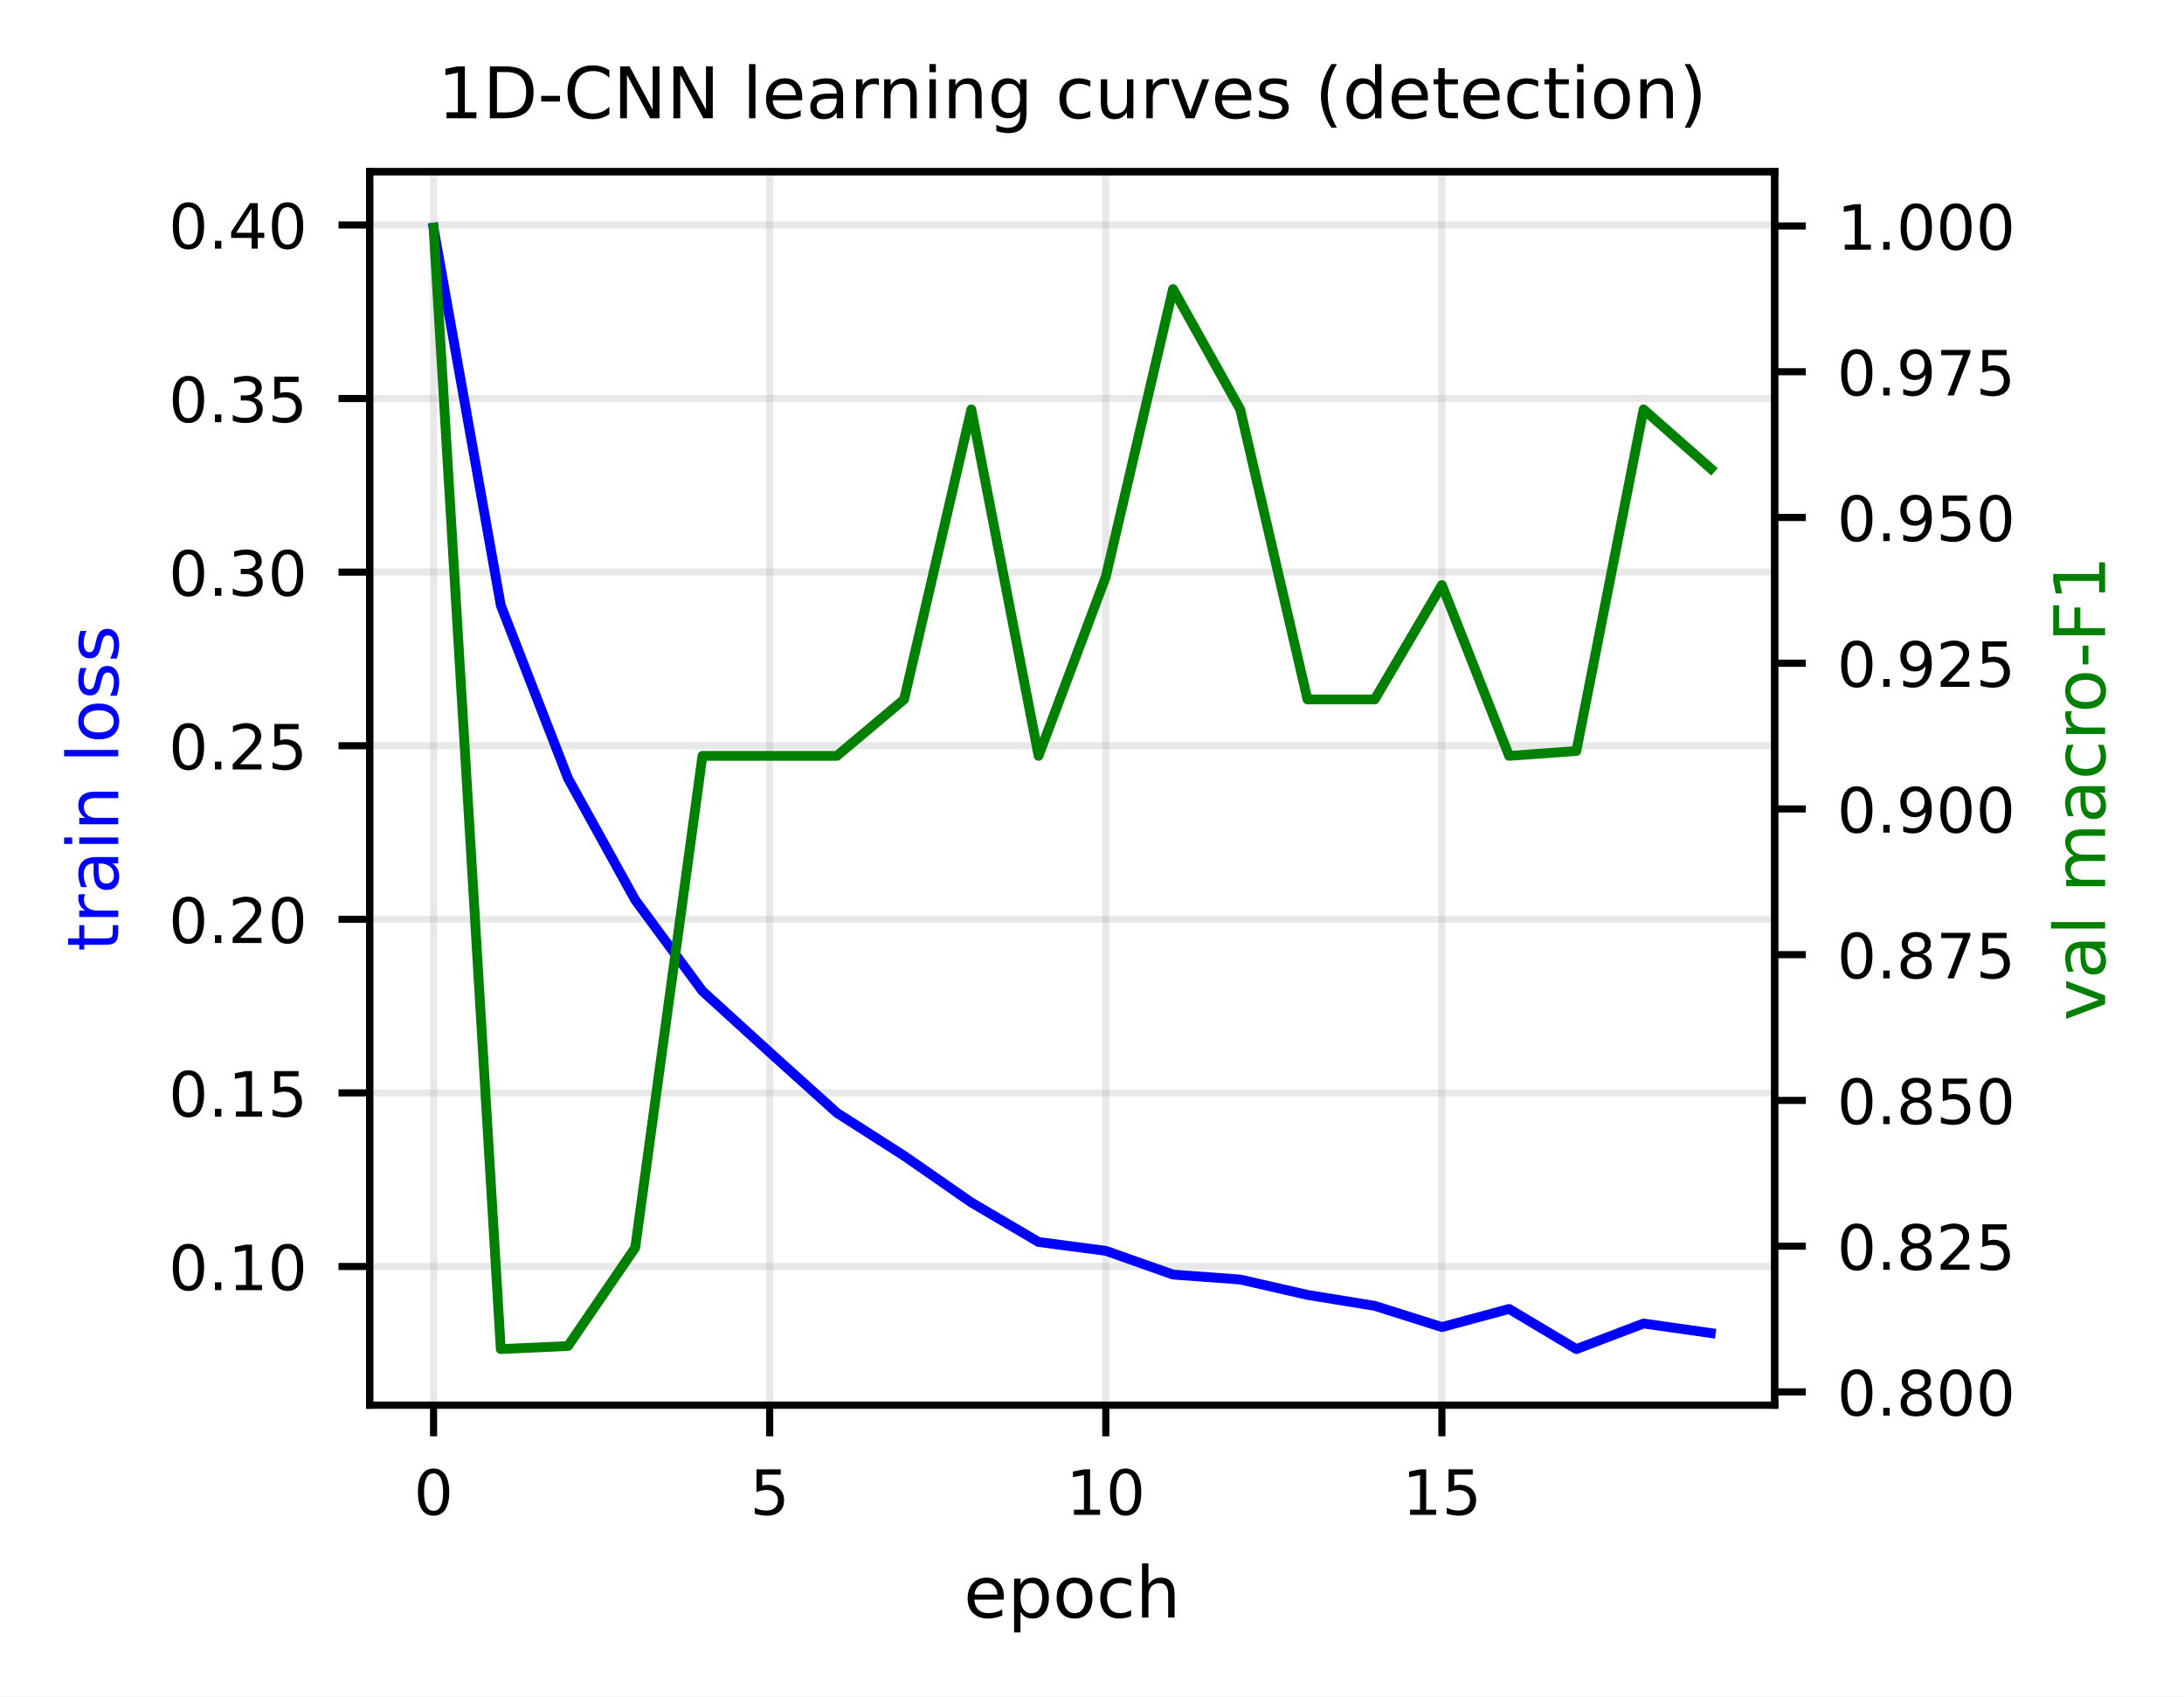
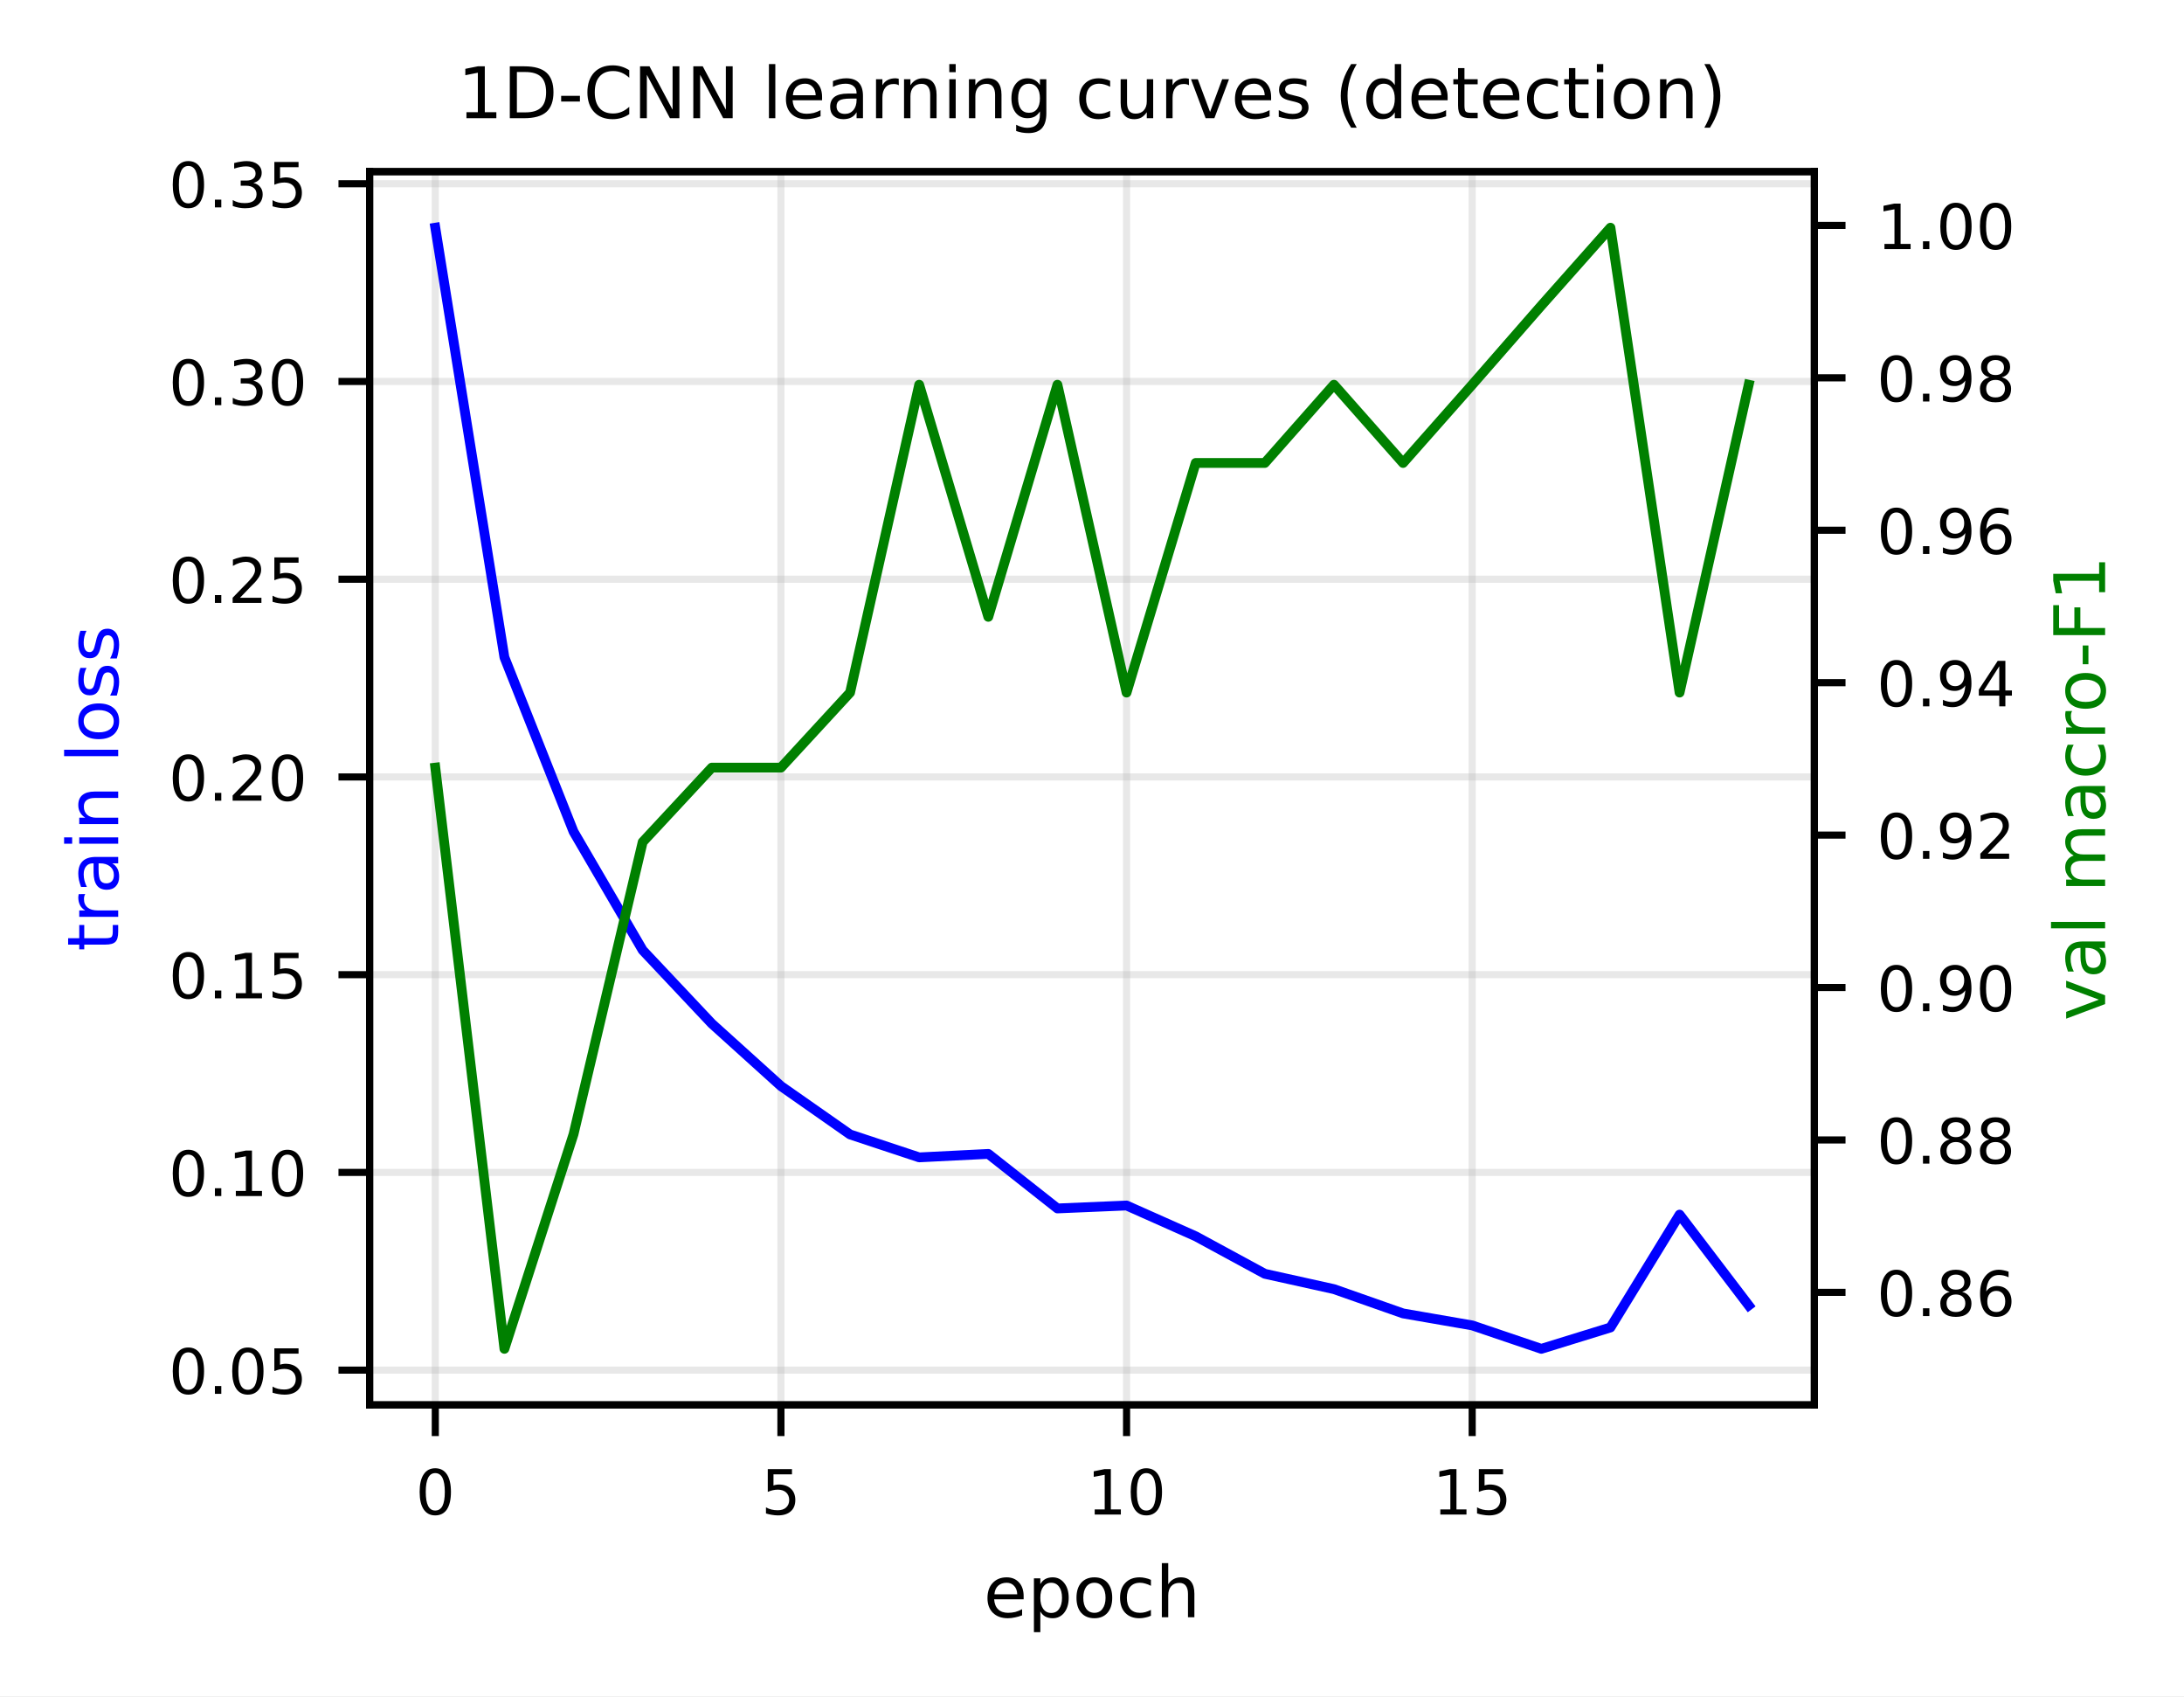
- <svg xmlns="http://www.w3.org/2000/svg" xmlns:xlink="http://www.w3.org/1999/xlink" width="245.331pt" height="190.516pt" viewBox="0 0 245.331 190.516" version="1.1">
+ <svg xmlns="http://www.w3.org/2000/svg" xmlns:xlink="http://www.w3.org/1999/xlink" width="245.377pt" height="190.516pt" viewBox="0 0 245.377 190.516" version="1.1">
  <defs>
    <style type="text/css">*{stroke-linejoin: round; stroke-linecap: butt}</style>
  </defs>
  <g id="figure_1">
    <g id="patch_1">
-       <path d="M 0 190.516  L 245.331 190.516  L 245.331 0  L 0 0  z " style="fill: #ffffff" />
+       <path d="M 0 190.516  L 245.377 190.516  L 245.377 0  L 0 0  z " style="fill: #ffffff" />
    </g>
    <g id="axes_1">
      <g id="patch_2">
-         <path d="M 41.528 157.799  L 199.348 157.799  L 199.348 19.279  L 41.528 19.279  z " style="fill: #ffffff" />
+         <path d="M 41.528 157.799  L 203.848 157.799  L 203.848 19.279  L 41.528 19.279  z " style="fill: #ffffff" />
      </g>
      <g id="matplotlib.axis_1">
        <g id="xtick_1">
          <g id="line2d_1">
-             <path d="M 48.702 157.799  L 48.702 19.279  " clip-path="url(#p01589405c0)" style="fill: none; stroke: #b0b0b0; stroke-opacity: 0.3; stroke-width: 0.8; stroke-linecap: square" />
+             <path d="M 48.907 157.799  L 48.907 19.279  " clip-path="url(#p3955c7c726)" style="fill: none; stroke: #b0b0b0; stroke-opacity: 0.3; stroke-width: 0.8; stroke-linecap: square" />
          </g>
          <g id="line2d_2">
            <defs>
-               <path id="m8bba4403ad" d="M 0 0  L 0 3.5  " style="stroke: #000000; stroke-width: 0.8" />
+               <path id="m761991e3eb" d="M 0 0  L 0 3.5  " style="stroke: #000000; stroke-width: 0.8" />
            </defs>
            <g>
-               <use xlink:href="#m8bba4403ad" x="48.702" y="157.799" style="stroke: #000000; stroke-width: 0.8" />
+               <use xlink:href="#m761991e3eb" x="48.907" y="157.799" style="stroke: #000000; stroke-width: 0.8" />
            </g>
          </g>
          <g id="text_1">
-             <text style="font-size: 7px; font-family: 'DejaVu Sans', 'Bitstream Vera Sans', 'Computer Modern Sans Serif', 'Lucida Grande', 'Verdana', 'Geneva', 'Lucid', 'Arial', 'Helvetica', 'Avant Garde', sans-serif; text-anchor: middle" x="48.702" y="170.118" transform="rotate(-0 48.70207 170.1177)">0</text>
+             <text style="font-size: 7px; font-family: 'DejaVu Sans', 'Bitstream Vera Sans', 'Computer Modern Sans Serif', 'Lucida Grande', 'Verdana', 'Geneva', 'Lucid', 'Arial', 'Helvetica', 'Avant Garde', sans-serif; text-anchor: middle" x="48.907" y="170.118" transform="rotate(-0 48.90662 170.1177)">0</text>
          </g>
        </g>
        <g id="xtick_2">
          <g id="line2d_3">
-             <path d="M 86.458 157.799  L 86.458 19.279  " clip-path="url(#p01589405c0)" style="fill: none; stroke: #b0b0b0; stroke-opacity: 0.3; stroke-width: 0.8; stroke-linecap: square" />
+             <path d="M 87.739 157.799  L 87.739 19.279  " clip-path="url(#p3955c7c726)" style="fill: none; stroke: #b0b0b0; stroke-opacity: 0.3; stroke-width: 0.8; stroke-linecap: square" />
          </g>
          <g id="line2d_4">
            <g>
-               <use xlink:href="#m8bba4403ad" x="86.458" y="157.799" style="stroke: #000000; stroke-width: 0.8" />
+               <use xlink:href="#m761991e3eb" x="87.739" y="157.799" style="stroke: #000000; stroke-width: 0.8" />
            </g>
          </g>
          <g id="text_2">
-             <text style="font-size: 7px; font-family: 'DejaVu Sans', 'Bitstream Vera Sans', 'Computer Modern Sans Serif', 'Lucida Grande', 'Verdana', 'Geneva', 'Lucid', 'Arial', 'Helvetica', 'Avant Garde', sans-serif; text-anchor: middle" x="86.458" y="170.118" transform="rotate(-0 86.45806 170.1177)">5</text>
+             <text style="font-size: 7px; font-family: 'DejaVu Sans', 'Bitstream Vera Sans', 'Computer Modern Sans Serif', 'Lucida Grande', 'Verdana', 'Geneva', 'Lucid', 'Arial', 'Helvetica', 'Avant Garde', sans-serif; text-anchor: middle" x="87.739" y="170.118" transform="rotate(-0 87.73915 170.1177)">5</text>
          </g>
        </g>
        <g id="xtick_3">
          <g id="line2d_5">
-             <path d="M 124.214 157.799  L 124.214 19.279  " clip-path="url(#p01589405c0)" style="fill: none; stroke: #b0b0b0; stroke-opacity: 0.3; stroke-width: 0.8; stroke-linecap: square" />
+             <path d="M 126.572 157.799  L 126.572 19.279  " clip-path="url(#p3955c7c726)" style="fill: none; stroke: #b0b0b0; stroke-opacity: 0.3; stroke-width: 0.8; stroke-linecap: square" />
          </g>
          <g id="line2d_6">
            <g>
-               <use xlink:href="#m8bba4403ad" x="124.214" y="157.799" style="stroke: #000000; stroke-width: 0.8" />
+               <use xlink:href="#m761991e3eb" x="126.572" y="157.799" style="stroke: #000000; stroke-width: 0.8" />
            </g>
          </g>
          <g id="text_3">
-             <text style="font-size: 7px; font-family: 'DejaVu Sans', 'Bitstream Vera Sans', 'Computer Modern Sans Serif', 'Lucida Grande', 'Verdana', 'Geneva', 'Lucid', 'Arial', 'Helvetica', 'Avant Garde', sans-serif; text-anchor: middle" x="124.214" y="170.118" transform="rotate(-0 124.214 170.1177)">10</text>
+             <text style="font-size: 7px; font-family: 'DejaVu Sans', 'Bitstream Vera Sans', 'Computer Modern Sans Serif', 'Lucida Grande', 'Verdana', 'Geneva', 'Lucid', 'Arial', 'Helvetica', 'Avant Garde', sans-serif; text-anchor: middle" x="126.572" y="170.118" transform="rotate(-0 126.5717 170.1177)">10</text>
          </g>
        </g>
        <g id="xtick_4">
          <g id="line2d_7">
-             <path d="M 161.97 157.799  L 161.97 19.279  " clip-path="url(#p01589405c0)" style="fill: none; stroke: #b0b0b0; stroke-opacity: 0.3; stroke-width: 0.8; stroke-linecap: square" />
+             <path d="M 165.404 157.799  L 165.404 19.279  " clip-path="url(#p3955c7c726)" style="fill: none; stroke: #b0b0b0; stroke-opacity: 0.3; stroke-width: 0.8; stroke-linecap: square" />
          </g>
          <g id="line2d_8">
            <g>
-               <use xlink:href="#m8bba4403ad" x="161.97" y="157.799" style="stroke: #000000; stroke-width: 0.8" />
+               <use xlink:href="#m761991e3eb" x="165.404" y="157.799" style="stroke: #000000; stroke-width: 0.8" />
            </g>
          </g>
          <g id="text_4">
-             <text style="font-size: 7px; font-family: 'DejaVu Sans', 'Bitstream Vera Sans', 'Computer Modern Sans Serif', 'Lucida Grande', 'Verdana', 'Geneva', 'Lucid', 'Arial', 'Helvetica', 'Avant Garde', sans-serif; text-anchor: middle" x="161.97" y="170.118" transform="rotate(-0 161.97 170.1177)">15</text>
+             <text style="font-size: 7px; font-family: 'DejaVu Sans', 'Bitstream Vera Sans', 'Computer Modern Sans Serif', 'Lucida Grande', 'Verdana', 'Geneva', 'Lucid', 'Arial', 'Helvetica', 'Avant Garde', sans-serif; text-anchor: middle" x="165.404" y="170.118" transform="rotate(-0 165.4042 170.1177)">15</text>
          </g>
        </g>
        <g id="text_5">
-           <text style="font-size: 8px; font-family: 'DejaVu Sans', 'Bitstream Vera Sans', 'Computer Modern Sans Serif', 'Lucida Grande', 'Verdana', 'Geneva', 'Lucid', 'Arial', 'Helvetica', 'Avant Garde', sans-serif; text-anchor: middle" x="120.438" y="181.652" transform="rotate(-0 120.4384 181.6522)">epoch</text>
+           <text style="font-size: 8px; font-family: 'DejaVu Sans', 'Bitstream Vera Sans', 'Computer Modern Sans Serif', 'Lucida Grande', 'Verdana', 'Geneva', 'Lucid', 'Arial', 'Helvetica', 'Avant Garde', sans-serif; text-anchor: middle" x="122.688" y="181.652" transform="rotate(-0 122.6884 181.6522)">epoch</text>
        </g>
      </g>
      <g id="matplotlib.axis_2">
        <g id="ytick_1">
          <g id="line2d_9">
-             <path d="M 41.528 142.224  L 199.348 142.224  " clip-path="url(#p01589405c0)" style="fill: none; stroke: #b0b0b0; stroke-opacity: 0.3; stroke-width: 0.8; stroke-linecap: square" />
+             <path d="M 41.528 153.896  L 203.848 153.896  " clip-path="url(#p3955c7c726)" style="fill: none; stroke: #b0b0b0; stroke-opacity: 0.3; stroke-width: 0.8; stroke-linecap: square" />
          </g>
          <g id="line2d_10">
            <defs>
-               <path id="m80c31f1dca" d="M 0 0  L -3.5 0  " style="stroke: #000000; stroke-width: 0.8" />
+               <path id="m0b3f8f2f5c" d="M 0 0  L -3.5 0  " style="stroke: #000000; stroke-width: 0.8" />
            </defs>
            <g>
-               <use xlink:href="#m80c31f1dca" x="41.528" y="142.224" style="stroke: #000000; stroke-width: 0.8" />
+               <use xlink:href="#m0b3f8f2f5c" x="41.528" y="153.896" style="stroke: #000000; stroke-width: 0.8" />
            </g>
          </g>
          <g id="text_6">
-             <text style="font-size: 7px; font-family: 'DejaVu Sans', 'Bitstream Vera Sans', 'Computer Modern Sans Serif', 'Lucida Grande', 'Verdana', 'Geneva', 'Lucid', 'Arial', 'Helvetica', 'Avant Garde', sans-serif; text-anchor: end" x="34.528" y="144.884" transform="rotate(-0 34.52844 144.8837)">0.10</text>
+             <text style="font-size: 7px; font-family: 'DejaVu Sans', 'Bitstream Vera Sans', 'Computer Modern Sans Serif', 'Lucida Grande', 'Verdana', 'Geneva', 'Lucid', 'Arial', 'Helvetica', 'Avant Garde', sans-serif; text-anchor: end" x="34.528" y="156.555" transform="rotate(-0 34.52844 156.5554)">0.05</text>
          </g>
        </g>
        <g id="ytick_2">
          <g id="line2d_11">
-             <path d="M 41.528 122.731  L 199.348 122.731  " clip-path="url(#p01589405c0)" style="fill: none; stroke: #b0b0b0; stroke-opacity: 0.3; stroke-width: 0.8; stroke-linecap: square" />
+             <path d="M 41.528 131.686  L 203.848 131.686  " clip-path="url(#p3955c7c726)" style="fill: none; stroke: #b0b0b0; stroke-opacity: 0.3; stroke-width: 0.8; stroke-linecap: square" />
          </g>
          <g id="line2d_12">
            <g>
-               <use xlink:href="#m80c31f1dca" x="41.528" y="122.731" style="stroke: #000000; stroke-width: 0.8" />
+               <use xlink:href="#m0b3f8f2f5c" x="41.528" y="131.686" style="stroke: #000000; stroke-width: 0.8" />
            </g>
          </g>
          <g id="text_7">
-             <text style="font-size: 7px; font-family: 'DejaVu Sans', 'Bitstream Vera Sans', 'Computer Modern Sans Serif', 'Lucida Grande', 'Verdana', 'Geneva', 'Lucid', 'Arial', 'Helvetica', 'Avant Garde', sans-serif; text-anchor: end" x="34.528" y="125.39" transform="rotate(-0 34.52844 125.3903)">0.15</text>
+             <text style="font-size: 7px; font-family: 'DejaVu Sans', 'Bitstream Vera Sans', 'Computer Modern Sans Serif', 'Lucida Grande', 'Verdana', 'Geneva', 'Lucid', 'Arial', 'Helvetica', 'Avant Garde', sans-serif; text-anchor: end" x="34.528" y="134.346" transform="rotate(-0 34.52844 134.3457)">0.10</text>
          </g>
        </g>
        <g id="ytick_3">
          <g id="line2d_13">
-             <path d="M 41.528 103.237  L 199.348 103.237  " clip-path="url(#p01589405c0)" style="fill: none; stroke: #b0b0b0; stroke-opacity: 0.3; stroke-width: 0.8; stroke-linecap: square" />
+             <path d="M 41.528 109.477  L 203.848 109.477  " clip-path="url(#p3955c7c726)" style="fill: none; stroke: #b0b0b0; stroke-opacity: 0.3; stroke-width: 0.8; stroke-linecap: square" />
          </g>
          <g id="line2d_14">
            <g>
-               <use xlink:href="#m80c31f1dca" x="41.528" y="103.237" style="stroke: #000000; stroke-width: 0.8" />
+               <use xlink:href="#m0b3f8f2f5c" x="41.528" y="109.477" style="stroke: #000000; stroke-width: 0.8" />
            </g>
          </g>
          <g id="text_8">
-             <text style="font-size: 7px; font-family: 'DejaVu Sans', 'Bitstream Vera Sans', 'Computer Modern Sans Serif', 'Lucida Grande', 'Verdana', 'Geneva', 'Lucid', 'Arial', 'Helvetica', 'Avant Garde', sans-serif; text-anchor: end" x="34.528" y="105.897" transform="rotate(-0 34.52844 105.8969)">0.20</text>
+             <text style="font-size: 7px; font-family: 'DejaVu Sans', 'Bitstream Vera Sans', 'Computer Modern Sans Serif', 'Lucida Grande', 'Verdana', 'Geneva', 'Lucid', 'Arial', 'Helvetica', 'Avant Garde', sans-serif; text-anchor: end" x="34.528" y="112.136" transform="rotate(-0 34.52844 112.136)">0.15</text>
          </g>
        </g>
        <g id="ytick_4">
          <g id="line2d_15">
-             <path d="M 41.528 83.744  L 199.348 83.744  " clip-path="url(#p01589405c0)" style="fill: none; stroke: #b0b0b0; stroke-opacity: 0.3; stroke-width: 0.8; stroke-linecap: square" />
+             <path d="M 41.528 87.267  L 203.848 87.267  " clip-path="url(#p3955c7c726)" style="fill: none; stroke: #b0b0b0; stroke-opacity: 0.3; stroke-width: 0.8; stroke-linecap: square" />
          </g>
          <g id="line2d_16">
            <g>
-               <use xlink:href="#m80c31f1dca" x="41.528" y="83.744" style="stroke: #000000; stroke-width: 0.8" />
+               <use xlink:href="#m0b3f8f2f5c" x="41.528" y="87.267" style="stroke: #000000; stroke-width: 0.8" />
            </g>
          </g>
          <g id="text_9">
-             <text style="font-size: 7px; font-family: 'DejaVu Sans', 'Bitstream Vera Sans', 'Computer Modern Sans Serif', 'Lucida Grande', 'Verdana', 'Geneva', 'Lucid', 'Arial', 'Helvetica', 'Avant Garde', sans-serif; text-anchor: end" x="34.528" y="86.403" transform="rotate(-0 34.52844 86.40344)">0.25</text>
+             <text style="font-size: 7px; font-family: 'DejaVu Sans', 'Bitstream Vera Sans', 'Computer Modern Sans Serif', 'Lucida Grande', 'Verdana', 'Geneva', 'Lucid', 'Arial', 'Helvetica', 'Avant Garde', sans-serif; text-anchor: end" x="34.528" y="89.926" transform="rotate(-0 34.52844 89.92626)">0.20</text>
          </g>
        </g>
        <g id="ytick_5">
          <g id="line2d_17">
-             <path d="M 41.528 64.251  L 199.348 64.251  " clip-path="url(#p01589405c0)" style="fill: none; stroke: #b0b0b0; stroke-opacity: 0.3; stroke-width: 0.8; stroke-linecap: square" />
+             <path d="M 41.528 65.057  L 203.848 65.057  " clip-path="url(#p3955c7c726)" style="fill: none; stroke: #b0b0b0; stroke-opacity: 0.3; stroke-width: 0.8; stroke-linecap: square" />
          </g>
          <g id="line2d_18">
            <g>
-               <use xlink:href="#m80c31f1dca" x="41.528" y="64.251" style="stroke: #000000; stroke-width: 0.8" />
+               <use xlink:href="#m0b3f8f2f5c" x="41.528" y="65.057" style="stroke: #000000; stroke-width: 0.8" />
            </g>
          </g>
          <g id="text_10">
-             <text style="font-size: 7px; font-family: 'DejaVu Sans', 'Bitstream Vera Sans', 'Computer Modern Sans Serif', 'Lucida Grande', 'Verdana', 'Geneva', 'Lucid', 'Arial', 'Helvetica', 'Avant Garde', sans-serif; text-anchor: end" x="34.528" y="66.91" transform="rotate(-0 34.52844 66.91001)">0.30</text>
+             <text style="font-size: 7px; font-family: 'DejaVu Sans', 'Bitstream Vera Sans', 'Computer Modern Sans Serif', 'Lucida Grande', 'Verdana', 'Geneva', 'Lucid', 'Arial', 'Helvetica', 'Avant Garde', sans-serif; text-anchor: end" x="34.528" y="67.717" transform="rotate(-0 34.52844 67.71655)">0.25</text>
          </g>
        </g>
        <g id="ytick_6">
          <g id="line2d_19">
-             <path d="M 41.528 44.757  L 199.348 44.757  " clip-path="url(#p01589405c0)" style="fill: none; stroke: #b0b0b0; stroke-opacity: 0.3; stroke-width: 0.8; stroke-linecap: square" />
+             <path d="M 41.528 42.847  L 203.848 42.847  " clip-path="url(#p3955c7c726)" style="fill: none; stroke: #b0b0b0; stroke-opacity: 0.3; stroke-width: 0.8; stroke-linecap: square" />
          </g>
          <g id="line2d_20">
            <g>
-               <use xlink:href="#m80c31f1dca" x="41.528" y="44.757" style="stroke: #000000; stroke-width: 0.8" />
+               <use xlink:href="#m0b3f8f2f5c" x="41.528" y="42.847" style="stroke: #000000; stroke-width: 0.8" />
            </g>
          </g>
          <g id="text_11">
-             <text style="font-size: 7px; font-family: 'DejaVu Sans', 'Bitstream Vera Sans', 'Computer Modern Sans Serif', 'Lucida Grande', 'Verdana', 'Geneva', 'Lucid', 'Arial', 'Helvetica', 'Avant Garde', sans-serif; text-anchor: end" x="34.528" y="47.417" transform="rotate(-0 34.52844 47.41658)">0.35</text>
+             <text style="font-size: 7px; font-family: 'DejaVu Sans', 'Bitstream Vera Sans', 'Computer Modern Sans Serif', 'Lucida Grande', 'Verdana', 'Geneva', 'Lucid', 'Arial', 'Helvetica', 'Avant Garde', sans-serif; text-anchor: end" x="34.528" y="45.507" transform="rotate(-0 34.52844 45.50685)">0.30</text>
          </g>
        </g>
        <g id="ytick_7">
          <g id="line2d_21">
-             <path d="M 41.528 25.264  L 199.348 25.264  " clip-path="url(#p01589405c0)" style="fill: none; stroke: #b0b0b0; stroke-opacity: 0.3; stroke-width: 0.8; stroke-linecap: square" />
+             <path d="M 41.528 20.638  L 203.848 20.638  " clip-path="url(#p3955c7c726)" style="fill: none; stroke: #b0b0b0; stroke-opacity: 0.3; stroke-width: 0.8; stroke-linecap: square" />
          </g>
          <g id="line2d_22">
            <g>
-               <use xlink:href="#m80c31f1dca" x="41.528" y="25.264" style="stroke: #000000; stroke-width: 0.8" />
+               <use xlink:href="#m0b3f8f2f5c" x="41.528" y="20.638" style="stroke: #000000; stroke-width: 0.8" />
            </g>
          </g>
          <g id="text_12">
-             <text style="font-size: 7px; font-family: 'DejaVu Sans', 'Bitstream Vera Sans', 'Computer Modern Sans Serif', 'Lucida Grande', 'Verdana', 'Geneva', 'Lucid', 'Arial', 'Helvetica', 'Avant Garde', sans-serif; text-anchor: end" x="34.528" y="27.923" transform="rotate(-0 34.52844 27.92315)">0.40</text>
+             <text style="font-size: 7px; font-family: 'DejaVu Sans', 'Bitstream Vera Sans', 'Computer Modern Sans Serif', 'Lucida Grande', 'Verdana', 'Geneva', 'Lucid', 'Arial', 'Helvetica', 'Avant Garde', sans-serif; text-anchor: end" x="34.528" y="23.297" transform="rotate(-0 34.52844 23.29714)">0.35</text>
          </g>
        </g>
        <g id="text_13">
          <text style="font-size: 8px; font-family: 'DejaVu Sans', 'Bitstream Vera Sans', 'Computer Modern Sans Serif', 'Lucida Grande', 'Verdana', 'Geneva', 'Lucid', 'Arial', 'Helvetica', 'Avant Garde', sans-serif; text-anchor: middle; fill: #0000ff" x="13.279" y="88.539" transform="rotate(-90 13.27875 88.53875)">train loss</text>
        </g>
      </g>
      <g id="line2d_23">
-         <path d="M 48.702 25.575  L 56.253 67.973  L 63.804 87.411  L 71.356 101.071  L 78.907 111.299  L 86.458 118.174  L 94.009 124.974  L 101.56 129.798  L 109.112 135.039  L 116.663 139.477  L 124.214 140.468  L 131.765 143.135  L 139.316 143.691  L 146.868 145.418  L 154.419 146.645  L 161.97 149.029  L 169.521 146.995  L 177.072 151.502  L 184.624 148.63  L 192.175 149.704  " clip-path="url(#p01589405c0)" style="fill: none; stroke: #0000ff; stroke-width: 1.1; stroke-linecap: square" />
+         <path d="M 48.907 25.575  L 56.673 73.828  L 64.44 93.411  L 72.206 106.725  L 79.973 114.974  L 87.739 121.987  L 95.506 127.423  L 103.272 129.997  L 111.039 129.608  L 118.805 135.733  L 126.572 135.404  L 134.338 138.861  L 142.105 143.074  L 149.871 144.796  L 157.638 147.525  L 165.404 148.871  L 173.171 151.502  L 180.937 149.103  L 188.704 136.428  L 196.47 146.626  " clip-path="url(#p3955c7c726)" style="fill: none; stroke: #0000ff; stroke-width: 1.1; stroke-linecap: square" />
      </g>
      <g id="patch_3">
        <path d="M 41.528 157.799  L 41.528 19.279  " style="fill: none; stroke: #000000; stroke-width: 0.8; stroke-linejoin: miter; stroke-linecap: square" />
      </g>
      <g id="patch_4">
-         <path d="M 199.348 157.799  L 199.348 19.279  " style="fill: none; stroke: #000000; stroke-width: 0.8; stroke-linejoin: miter; stroke-linecap: square" />
+         <path d="M 203.848 157.799  L 203.848 19.279  " style="fill: none; stroke: #000000; stroke-width: 0.8; stroke-linejoin: miter; stroke-linecap: square" />
      </g>
      <g id="patch_5">
-         <path d="M 41.528 157.799  L 199.348 157.799  " style="fill: none; stroke: #000000; stroke-width: 0.8; stroke-linejoin: miter; stroke-linecap: square" />
+         <path d="M 41.528 157.799  L 203.848 157.799  " style="fill: none; stroke: #000000; stroke-width: 0.8; stroke-linejoin: miter; stroke-linecap: square" />
      </g>
      <g id="patch_6">
-         <path d="M 41.528 19.279  L 199.348 19.279  " style="fill: none; stroke: #000000; stroke-width: 0.8; stroke-linejoin: miter; stroke-linecap: square" />
+         <path d="M 41.528 19.279  L 203.848 19.279  " style="fill: none; stroke: #000000; stroke-width: 0.8; stroke-linejoin: miter; stroke-linecap: square" />
      </g>
      <g id="text_14">
-         <text style="font-size: 8px; font-family: 'DejaVu Sans', 'Bitstream Vera Sans', 'Computer Modern Sans Serif', 'Lucida Grande', 'Verdana', 'Geneva', 'Lucid', 'Arial', 'Helvetica', 'Avant Garde', sans-serif; text-anchor: middle" x="120.438" y="13.279" transform="rotate(-0 120.4384 13.27875)">1D-CNN learning curves (detection)</text>
+         <text style="font-size: 8px; font-family: 'DejaVu Sans', 'Bitstream Vera Sans', 'Computer Modern Sans Serif', 'Lucida Grande', 'Verdana', 'Geneva', 'Lucid', 'Arial', 'Helvetica', 'Avant Garde', sans-serif; text-anchor: middle" x="122.688" y="13.279" transform="rotate(-0 122.6884 13.27875)">1D-CNN learning curves (detection)</text>
      </g>
    </g>
    <g id="axes_2">
      <g id="matplotlib.axis_3">
        <g id="ytick_8">
          <g id="line2d_24">
            <defs>
-               <path id="m5f84dd0a78" d="M 0 0  L 3.5 0  " style="stroke: #000000; stroke-width: 0.8" />
+               <path id="m703f1f2b9b" d="M 0 0  L 3.5 0  " style="stroke: #000000; stroke-width: 0.8" />
            </defs>
            <g>
-               <use xlink:href="#m5f84dd0a78" x="199.348" y="156.308" style="stroke: #000000; stroke-width: 0.8" />
+               <use xlink:href="#m703f1f2b9b" x="203.848" y="145.16" style="stroke: #000000; stroke-width: 0.8" />
            </g>
          </g>
          <g id="text_15">
-             <text style="font-size: 7px; font-family: 'DejaVu Sans', 'Bitstream Vera Sans', 'Computer Modern Sans Serif', 'Lucida Grande', 'Verdana', 'Geneva', 'Lucid', 'Arial', 'Helvetica', 'Avant Garde', sans-serif; text-anchor: start" x="206.348" y="158.968" transform="rotate(-0 206.3484 158.9678)">0.800</text>
+             <text style="font-size: 7px; font-family: 'DejaVu Sans', 'Bitstream Vera Sans', 'Computer Modern Sans Serif', 'Lucida Grande', 'Verdana', 'Geneva', 'Lucid', 'Arial', 'Helvetica', 'Avant Garde', sans-serif; text-anchor: start" x="210.848" y="147.819" transform="rotate(-0 210.8484 147.819)">0.86</text>
          </g>
        </g>
        <g id="ytick_9">
          <g id="line2d_25">
            <g>
-               <use xlink:href="#m5f84dd0a78" x="199.348" y="139.942" style="stroke: #000000; stroke-width: 0.8" />
+               <use xlink:href="#m703f1f2b9b" x="203.848" y="128.039" style="stroke: #000000; stroke-width: 0.8" />
            </g>
          </g>
          <g id="text_16">
-             <text style="font-size: 7px; font-family: 'DejaVu Sans', 'Bitstream Vera Sans', 'Computer Modern Sans Serif', 'Lucida Grande', 'Verdana', 'Geneva', 'Lucid', 'Arial', 'Helvetica', 'Avant Garde', sans-serif; text-anchor: start" x="206.348" y="142.601" transform="rotate(-0 206.3484 142.6014)">0.825</text>
+             <text style="font-size: 7px; font-family: 'DejaVu Sans', 'Bitstream Vera Sans', 'Computer Modern Sans Serif', 'Lucida Grande', 'Verdana', 'Geneva', 'Lucid', 'Arial', 'Helvetica', 'Avant Garde', sans-serif; text-anchor: start" x="210.848" y="130.699" transform="rotate(-0 210.8484 130.6985)">0.88</text>
          </g>
        </g>
        <g id="ytick_10">
          <g id="line2d_26">
            <g>
-               <use xlink:href="#m5f84dd0a78" x="199.348" y="123.576" style="stroke: #000000; stroke-width: 0.8" />
+               <use xlink:href="#m703f1f2b9b" x="203.848" y="110.919" style="stroke: #000000; stroke-width: 0.8" />
            </g>
          </g>
          <g id="text_17">
-             <text style="font-size: 7px; font-family: 'DejaVu Sans', 'Bitstream Vera Sans', 'Computer Modern Sans Serif', 'Lucida Grande', 'Verdana', 'Geneva', 'Lucid', 'Arial', 'Helvetica', 'Avant Garde', sans-serif; text-anchor: start" x="206.348" y="126.235" transform="rotate(-0 206.3484 126.235)">0.850</text>
+             <text style="font-size: 7px; font-family: 'DejaVu Sans', 'Bitstream Vera Sans', 'Computer Modern Sans Serif', 'Lucida Grande', 'Verdana', 'Geneva', 'Lucid', 'Arial', 'Helvetica', 'Avant Garde', sans-serif; text-anchor: start" x="210.848" y="113.578" transform="rotate(-0 210.8484 113.578)">0.90</text>
          </g>
        </g>
        <g id="ytick_11">
          <g id="line2d_27">
            <g>
-               <use xlink:href="#m5f84dd0a78" x="199.348" y="107.209" style="stroke: #000000; stroke-width: 0.8" />
+               <use xlink:href="#m703f1f2b9b" x="203.848" y="93.798" style="stroke: #000000; stroke-width: 0.8" />
            </g>
          </g>
          <g id="text_18">
-             <text style="font-size: 7px; font-family: 'DejaVu Sans', 'Bitstream Vera Sans', 'Computer Modern Sans Serif', 'Lucida Grande', 'Verdana', 'Geneva', 'Lucid', 'Arial', 'Helvetica', 'Avant Garde', sans-serif; text-anchor: start" x="206.348" y="109.869" transform="rotate(-0 206.3484 109.8686)">0.875</text>
+             <text style="font-size: 7px; font-family: 'DejaVu Sans', 'Bitstream Vera Sans', 'Computer Modern Sans Serif', 'Lucida Grande', 'Verdana', 'Geneva', 'Lucid', 'Arial', 'Helvetica', 'Avant Garde', sans-serif; text-anchor: start" x="210.848" y="96.458" transform="rotate(-0 210.8484 96.45753)">0.92</text>
          </g>
        </g>
        <g id="ytick_12">
          <g id="line2d_28">
            <g>
-               <use xlink:href="#m5f84dd0a78" x="199.348" y="90.843" style="stroke: #000000; stroke-width: 0.8" />
+               <use xlink:href="#m703f1f2b9b" x="203.848" y="76.678" style="stroke: #000000; stroke-width: 0.8" />
            </g>
          </g>
          <g id="text_19">
-             <text style="font-size: 7px; font-family: 'DejaVu Sans', 'Bitstream Vera Sans', 'Computer Modern Sans Serif', 'Lucida Grande', 'Verdana', 'Geneva', 'Lucid', 'Arial', 'Helvetica', 'Avant Garde', sans-serif; text-anchor: start" x="206.348" y="93.502" transform="rotate(-0 206.3484 93.50214)">0.900</text>
+             <text style="font-size: 7px; font-family: 'DejaVu Sans', 'Bitstream Vera Sans', 'Computer Modern Sans Serif', 'Lucida Grande', 'Verdana', 'Geneva', 'Lucid', 'Arial', 'Helvetica', 'Avant Garde', sans-serif; text-anchor: start" x="210.848" y="79.337" transform="rotate(-0 210.8484 79.33703)">0.94</text>
          </g>
        </g>
        <g id="ytick_13">
          <g id="line2d_29">
            <g>
-               <use xlink:href="#m5f84dd0a78" x="199.348" y="74.476" style="stroke: #000000; stroke-width: 0.8" />
+               <use xlink:href="#m703f1f2b9b" x="203.848" y="59.557" style="stroke: #000000; stroke-width: 0.8" />
            </g>
          </g>
          <g id="text_20">
-             <text style="font-size: 7px; font-family: 'DejaVu Sans', 'Bitstream Vera Sans', 'Computer Modern Sans Serif', 'Lucida Grande', 'Verdana', 'Geneva', 'Lucid', 'Arial', 'Helvetica', 'Avant Garde', sans-serif; text-anchor: start" x="206.348" y="77.136" transform="rotate(-0 206.3484 77.13572)">0.925</text>
+             <text style="font-size: 7px; font-family: 'DejaVu Sans', 'Bitstream Vera Sans', 'Computer Modern Sans Serif', 'Lucida Grande', 'Verdana', 'Geneva', 'Lucid', 'Arial', 'Helvetica', 'Avant Garde', sans-serif; text-anchor: start" x="210.848" y="62.217" transform="rotate(-0 210.8484 62.21652)">0.96</text>
          </g>
        </g>
        <g id="ytick_14">
          <g id="line2d_30">
            <g>
-               <use xlink:href="#m5f84dd0a78" x="199.348" y="58.11" style="stroke: #000000; stroke-width: 0.8" />
+               <use xlink:href="#m703f1f2b9b" x="203.848" y="42.437" style="stroke: #000000; stroke-width: 0.8" />
            </g>
          </g>
          <g id="text_21">
-             <text style="font-size: 7px; font-family: 'DejaVu Sans', 'Bitstream Vera Sans', 'Computer Modern Sans Serif', 'Lucida Grande', 'Verdana', 'Geneva', 'Lucid', 'Arial', 'Helvetica', 'Avant Garde', sans-serif; text-anchor: start" x="206.348" y="60.769" transform="rotate(-0 206.3484 60.7693)">0.950</text>
+             <text style="font-size: 7px; font-family: 'DejaVu Sans', 'Bitstream Vera Sans', 'Computer Modern Sans Serif', 'Lucida Grande', 'Verdana', 'Geneva', 'Lucid', 'Arial', 'Helvetica', 'Avant Garde', sans-serif; text-anchor: start" x="210.848" y="45.096" transform="rotate(-0 210.8484 45.09602)">0.98</text>
          </g>
        </g>
        <g id="ytick_15">
          <g id="line2d_31">
            <g>
-               <use xlink:href="#m5f84dd0a78" x="199.348" y="41.743" style="stroke: #000000; stroke-width: 0.8" />
+               <use xlink:href="#m703f1f2b9b" x="203.848" y="25.316" style="stroke: #000000; stroke-width: 0.8" />
            </g>
          </g>
          <g id="text_22">
-             <text style="font-size: 7px; font-family: 'DejaVu Sans', 'Bitstream Vera Sans', 'Computer Modern Sans Serif', 'Lucida Grande', 'Verdana', 'Geneva', 'Lucid', 'Arial', 'Helvetica', 'Avant Garde', sans-serif; text-anchor: start" x="206.348" y="44.403" transform="rotate(-0 206.3484 44.40287)">0.975</text>
-           </g>
-         </g>
-         <g id="ytick_16">
-           <g id="line2d_32">
-             <g>
-               <use xlink:href="#m5f84dd0a78" x="199.348" y="25.377" style="stroke: #000000; stroke-width: 0.8" />
-             </g>
-           </g>
-           <g id="text_23">
-             <text style="font-size: 7px; font-family: 'DejaVu Sans', 'Bitstream Vera Sans', 'Computer Modern Sans Serif', 'Lucida Grande', 'Verdana', 'Geneva', 'Lucid', 'Arial', 'Helvetica', 'Avant Garde', sans-serif; text-anchor: start" x="206.348" y="28.036" transform="rotate(-0 206.3484 28.03645)">1.000</text>
-           </g>
-         </g>
-         <g id="text_24">
-           <text style="font-size: 8px; font-family: 'DejaVu Sans', 'Bitstream Vera Sans', 'Computer Modern Sans Serif', 'Lucida Grande', 'Verdana', 'Geneva', 'Lucid', 'Arial', 'Helvetica', 'Avant Garde', sans-serif; text-anchor: middle; fill: #008000" x="236.467" y="88.539" transform="rotate(-90 236.4669 88.53875)">val macro-F1</text>
-         </g>
-       </g>
-       <g id="line2d_33">
-         <path d="M 48.702 25.575  L 56.253 151.502  L 63.804 151.158  L 71.356 140.109  L 78.907 84.883  L 86.458 84.883  L 94.009 84.883  L 101.56 78.543  L 109.112 45.982  L 116.663 84.883  L 124.214 64.78  L 131.765 32.462  L 139.316 45.982  L 146.868 78.543  L 154.419 78.543  L 161.97 65.706  L 169.521 84.883  L 177.072 84.341  L 184.624 45.982  L 192.175 52.625  " clip-path="url(#p01589405c0)" style="fill: none; stroke: #008000; stroke-width: 1.1; stroke-linecap: square" />
+             <text style="font-size: 7px; font-family: 'DejaVu Sans', 'Bitstream Vera Sans', 'Computer Modern Sans Serif', 'Lucida Grande', 'Verdana', 'Geneva', 'Lucid', 'Arial', 'Helvetica', 'Avant Garde', sans-serif; text-anchor: start" x="210.848" y="27.976" transform="rotate(-0 210.8484 27.97552)">1.00</text>
+           </g>
+         </g>
+         <g id="text_23">
+           <text style="font-size: 8px; font-family: 'DejaVu Sans', 'Bitstream Vera Sans', 'Computer Modern Sans Serif', 'Lucida Grande', 'Verdana', 'Geneva', 'Lucid', 'Arial', 'Helvetica', 'Avant Garde', sans-serif; text-anchor: middle; fill: #008000" x="236.513" y="88.539" transform="rotate(-90 236.5131 88.53875)">val macro-F1</text>
+         </g>
+       </g>
+       <g id="line2d_32">
+         <path d="M 48.907 86.222  L 56.673 151.502  L 64.44 127.391  L 72.206 94.579  L 79.973 86.222  L 87.739 86.222  L 95.506 77.792  L 103.272 43.214  L 111.039 69.283  L 118.805 43.214  L 126.572 77.792  L 134.338 52  L 142.105 52  L 149.871 43.214  L 157.638 52  L 165.404 43.214  L 173.171 34.322  L 180.937 25.575  L 188.704 77.792  L 196.47 43.214  " clip-path="url(#p3955c7c726)" style="fill: none; stroke: #008000; stroke-width: 1.1; stroke-linecap: square" />
      </g>
      <g id="patch_7">
        <path d="M 41.528 157.799  L 41.528 19.279  " style="fill: none; stroke: #000000; stroke-width: 0.8; stroke-linejoin: miter; stroke-linecap: square" />
      </g>
      <g id="patch_8">
-         <path d="M 199.348 157.799  L 199.348 19.279  " style="fill: none; stroke: #000000; stroke-width: 0.8; stroke-linejoin: miter; stroke-linecap: square" />
+         <path d="M 203.848 157.799  L 203.848 19.279  " style="fill: none; stroke: #000000; stroke-width: 0.8; stroke-linejoin: miter; stroke-linecap: square" />
      </g>
      <g id="patch_9">
-         <path d="M 41.528 157.799  L 199.348 157.799  " style="fill: none; stroke: #000000; stroke-width: 0.8; stroke-linejoin: miter; stroke-linecap: square" />
+         <path d="M 41.528 157.799  L 203.848 157.799  " style="fill: none; stroke: #000000; stroke-width: 0.8; stroke-linejoin: miter; stroke-linecap: square" />
      </g>
      <g id="patch_10">
-         <path d="M 41.528 19.279  L 199.348 19.279  " style="fill: none; stroke: #000000; stroke-width: 0.8; stroke-linejoin: miter; stroke-linecap: square" />
+         <path d="M 41.528 19.279  L 203.848 19.279  " style="fill: none; stroke: #000000; stroke-width: 0.8; stroke-linejoin: miter; stroke-linecap: square" />
      </g>
    </g>
  </g>
  <defs>
-     <clipPath id="p01589405c0">
-       <rect x="41.528" y="19.279" width="157.82" height="138.52" />
+     <clipPath id="p3955c7c726">
+       <rect x="41.528" y="19.279" width="162.32" height="138.52" />
    </clipPath>
  </defs>
</svg>
